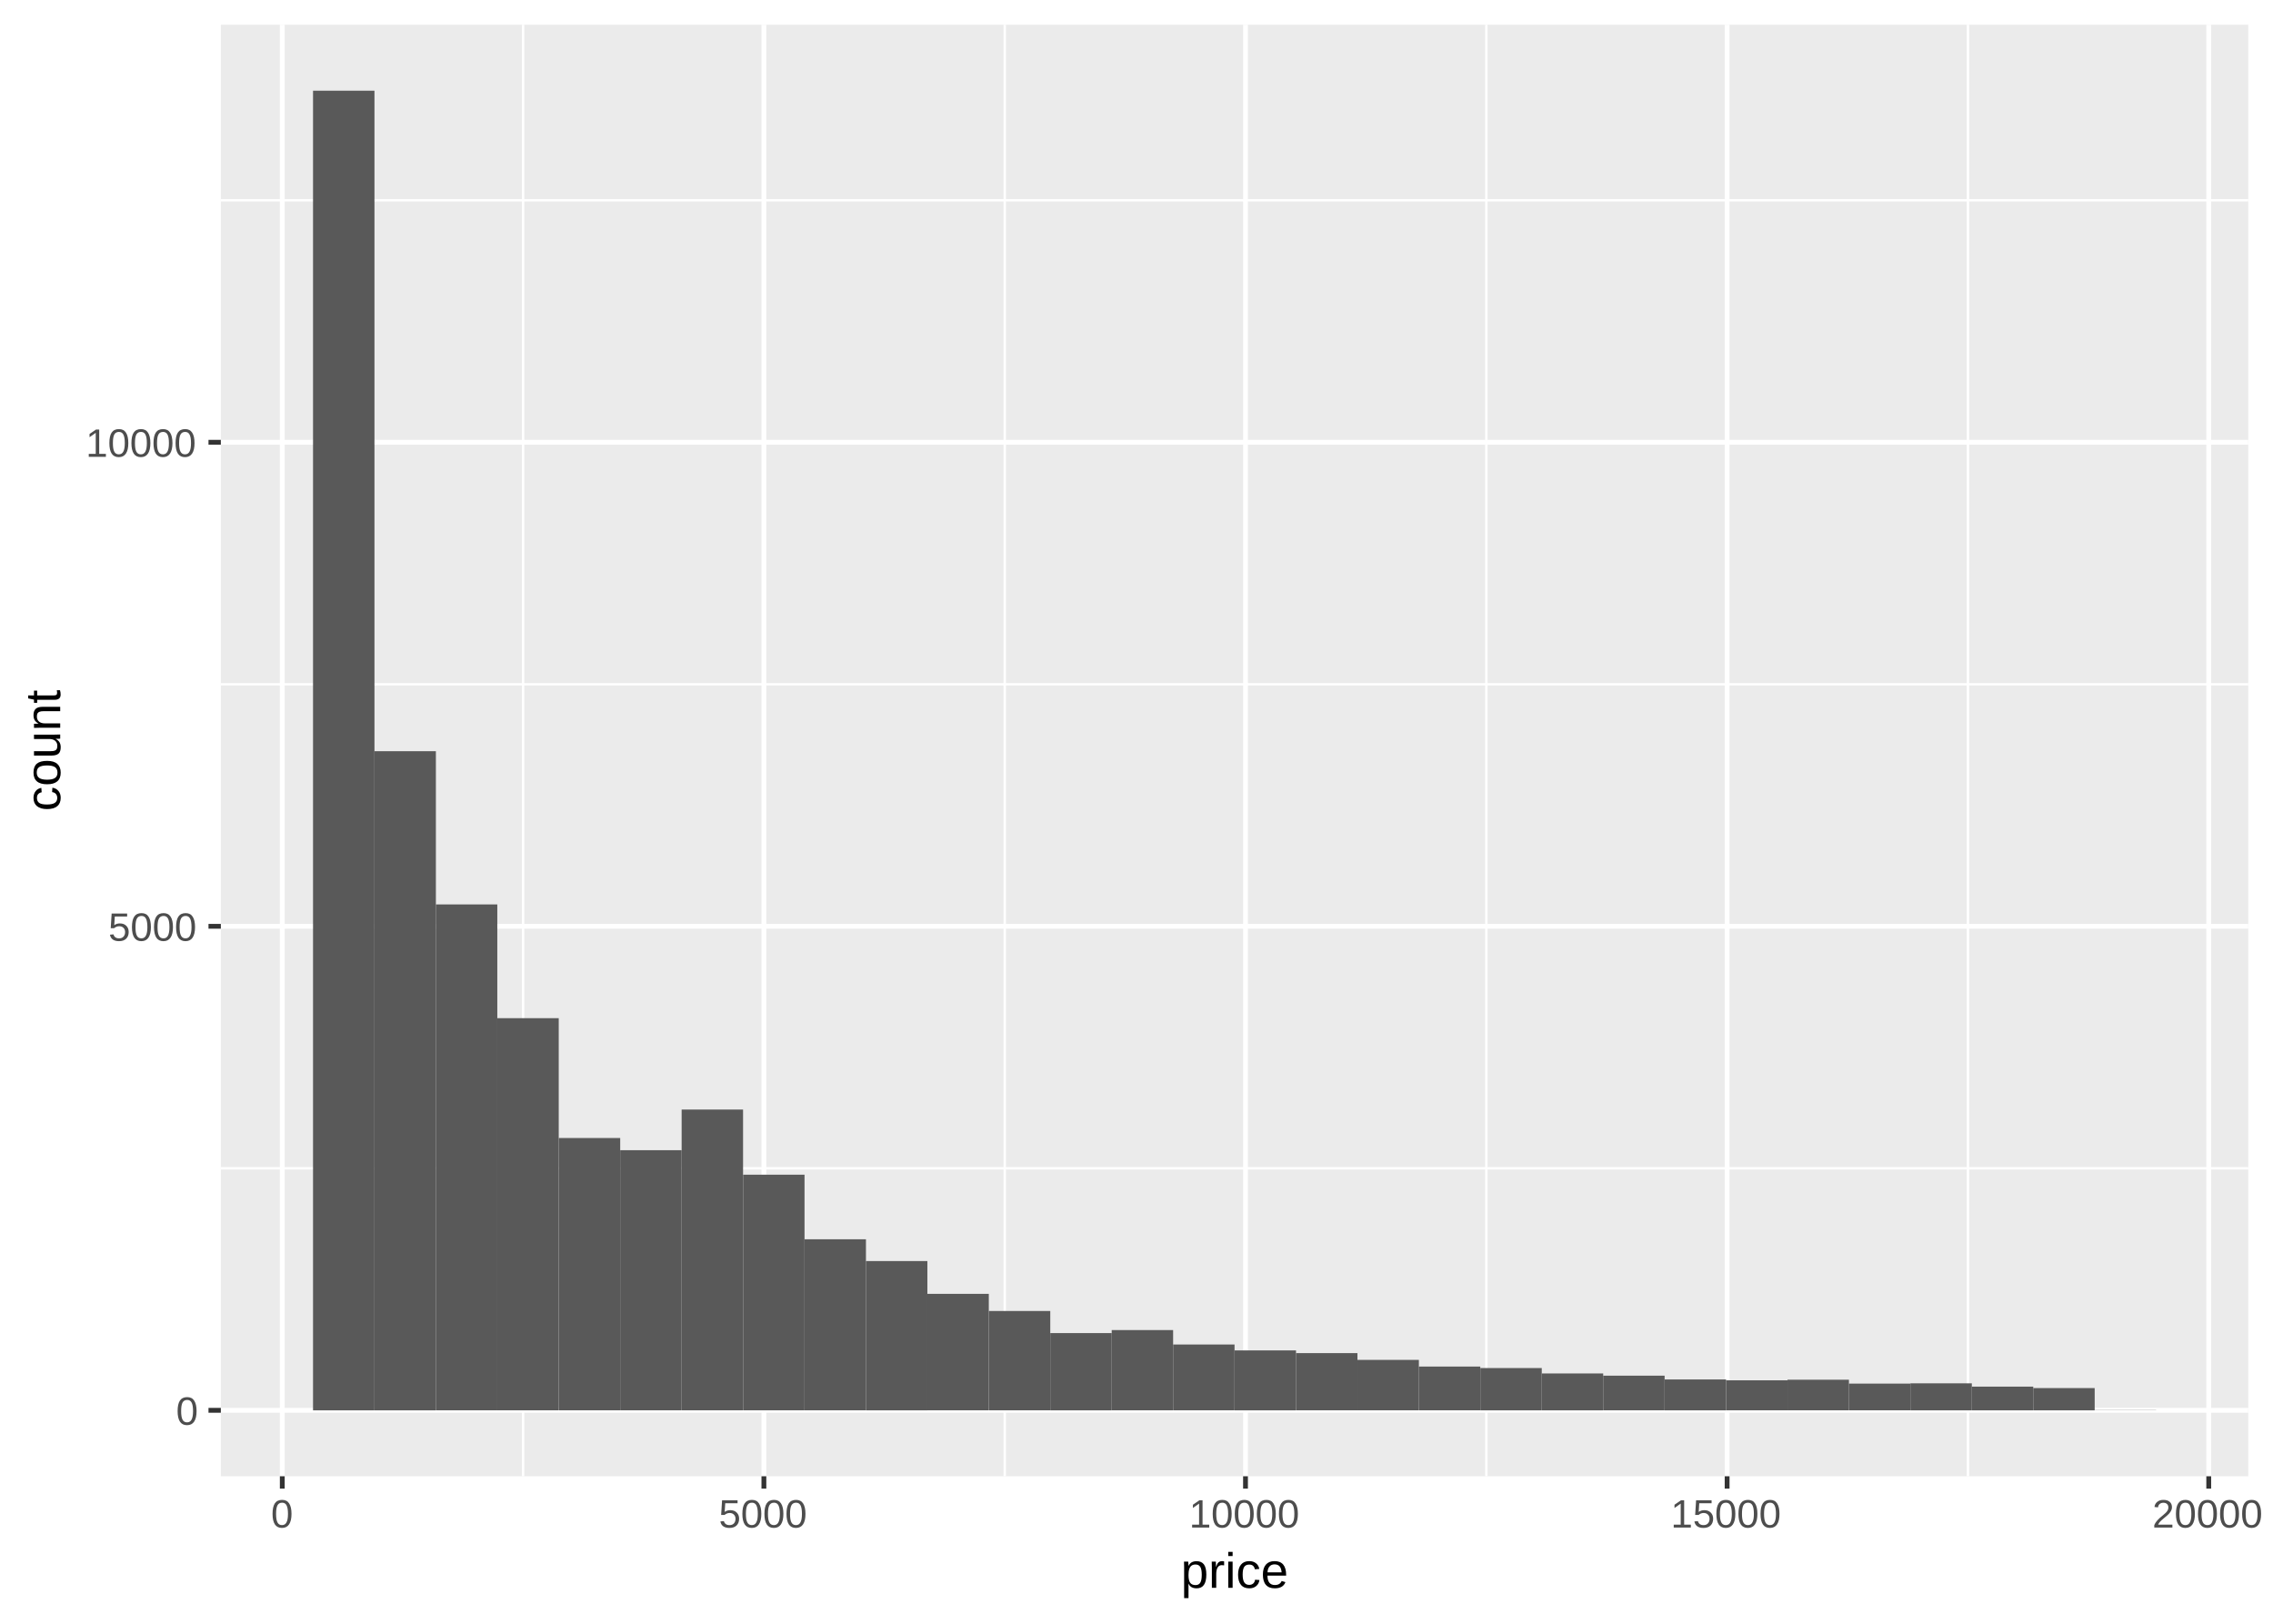
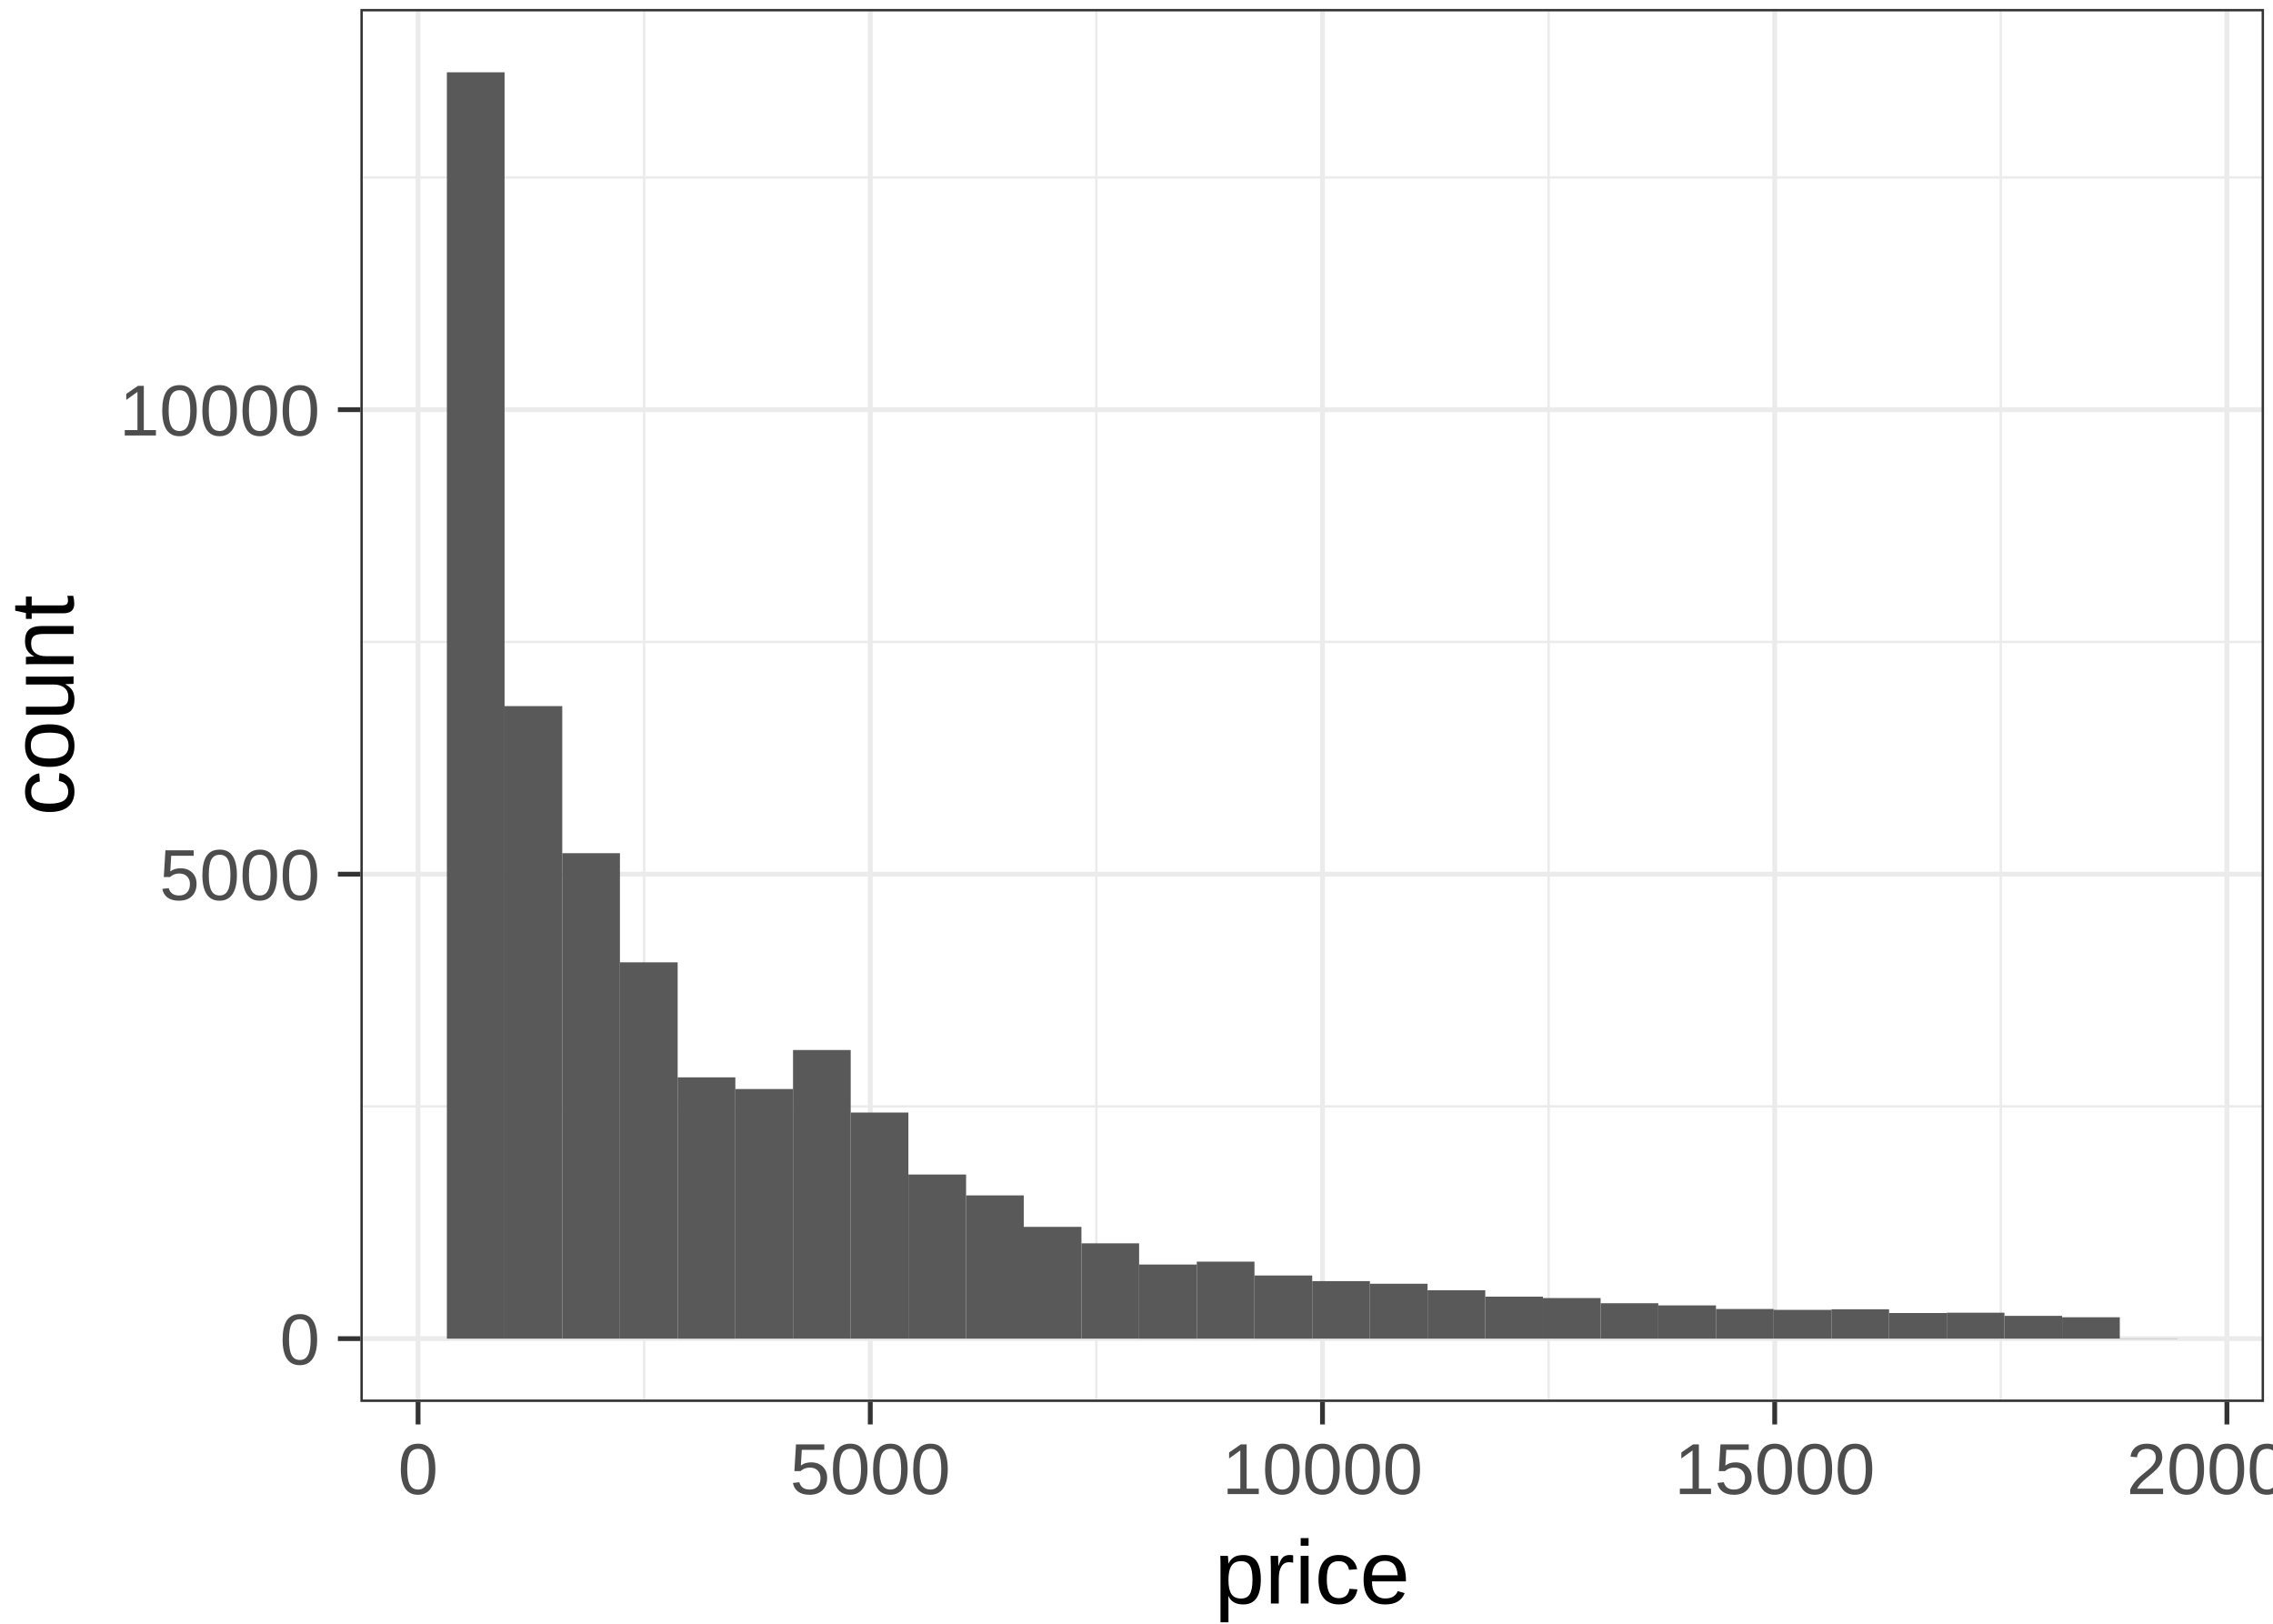
<svg xmlns="http://www.w3.org/2000/svg" viewBox="0 0 504.00 360.00">
  <defs>
    <style type="text/css">
    line, polyline, path, rect, circle {
      fill: none;
      stroke: #000000;
      stroke-linecap: round;
      stroke-linejoin: round;
      stroke-miterlimit: 10.00;
    }
  </style>
  </defs>
  <rect width="100%" height="100%" style="stroke: none; fill: #FFFFFF;" />
  <rect x="0.00" y="0.00" width="504.00" height="360.00" style="stroke-width: 1.07; stroke: #FFFFFF; fill: #FFFFFF;" />
  <defs>
-     <clipPath id="cpNDguOTcyM3w0OTguNTIxfDMyNy4zMTN8NS40Nzk0NQ==">
-       <rect x="48.97" y="5.48" width="449.55" height="321.83" />
+     <clipPath id="cpNzkuOTA2Mnw1MDIuMDA3fDMxMC44Mjl8MS45OTI1Mw==">
+       <rect x="79.91" y="1.99" width="422.10" height="308.84" />
    </clipPath>
  </defs>
-   <rect x="48.97" y="5.48" width="449.55" height="321.83" style="stroke-width: 1.07; stroke: none; fill: #EBEBEB;" clip-path="url(#cpNDguOTcyM3w0OTguNTIxfDMyNy4zMTN8NS40Nzk0NQ==)" />
-   <polyline points="48.97,259.03 498.52,259.03 " style="stroke-width: 0.53; stroke: #FFFFFF; stroke-linecap: butt;" clip-path="url(#cpNDguOTcyM3w0OTguNTIxfDMyNy4zMTN8NS40Nzk0NQ==)" />
-   <polyline points="48.97,151.72 498.52,151.72 " style="stroke-width: 0.53; stroke: #FFFFFF; stroke-linecap: butt;" clip-path="url(#cpNDguOTcyM3w0OTguNTIxfDMyNy4zMTN8NS40Nzk0NQ==)" />
-   <polyline points="48.97,44.40 498.52,44.40 " style="stroke-width: 0.53; stroke: #FFFFFF; stroke-linecap: butt;" clip-path="url(#cpNDguOTcyM3w0OTguNTIxfDMyNy4zMTN8NS40Nzk0NQ==)" />
-   <polyline points="115.99,327.31 115.99,5.48 " style="stroke-width: 0.53; stroke: #FFFFFF; stroke-linecap: butt;" clip-path="url(#cpNDguOTcyM3w0OTguNTIxfDMyNy4zMTN8NS40Nzk0NQ==)" />
-   <polyline points="222.78,327.31 222.78,5.48 " style="stroke-width: 0.53; stroke: #FFFFFF; stroke-linecap: butt;" clip-path="url(#cpNDguOTcyM3w0OTguNTIxfDMyNy4zMTN8NS40Nzk0NQ==)" />
-   <polyline points="329.57,327.31 329.57,5.48 " style="stroke-width: 0.53; stroke: #FFFFFF; stroke-linecap: butt;" clip-path="url(#cpNDguOTcyM3w0OTguNTIxfDMyNy4zMTN8NS40Nzk0NQ==)" />
-   <polyline points="436.36,327.31 436.36,5.48 " style="stroke-width: 0.53; stroke: #FFFFFF; stroke-linecap: butt;" clip-path="url(#cpNDguOTcyM3w0OTguNTIxfDMyNy4zMTN8NS40Nzk0NQ==)" />
-   <polyline points="48.97,312.68 498.52,312.68 " style="stroke-width: 1.07; stroke: #FFFFFF; stroke-linecap: butt;" clip-path="url(#cpNDguOTcyM3w0OTguNTIxfDMyNy4zMTN8NS40Nzk0NQ==)" />
-   <polyline points="48.97,205.37 498.52,205.37 " style="stroke-width: 1.07; stroke: #FFFFFF; stroke-linecap: butt;" clip-path="url(#cpNDguOTcyM3w0OTguNTIxfDMyNy4zMTN8NS40Nzk0NQ==)" />
-   <polyline points="48.97,98.06 498.52,98.06 " style="stroke-width: 1.07; stroke: #FFFFFF; stroke-linecap: butt;" clip-path="url(#cpNDguOTcyM3w0OTguNTIxfDMyNy4zMTN8NS40Nzk0NQ==)" />
-   <polyline points="62.59,327.31 62.59,5.48 " style="stroke-width: 1.07; stroke: #FFFFFF; stroke-linecap: butt;" clip-path="url(#cpNDguOTcyM3w0OTguNTIxfDMyNy4zMTN8NS40Nzk0NQ==)" />
-   <polyline points="169.38,327.31 169.38,5.48 " style="stroke-width: 1.07; stroke: #FFFFFF; stroke-linecap: butt;" clip-path="url(#cpNDguOTcyM3w0OTguNTIxfDMyNy4zMTN8NS40Nzk0NQ==)" />
-   <polyline points="276.17,327.31 276.17,5.48 " style="stroke-width: 1.07; stroke: #FFFFFF; stroke-linecap: butt;" clip-path="url(#cpNDguOTcyM3w0OTguNTIxfDMyNy4zMTN8NS40Nzk0NQ==)" />
-   <polyline points="382.96,327.31 382.96,5.48 " style="stroke-width: 1.07; stroke: #FFFFFF; stroke-linecap: butt;" clip-path="url(#cpNDguOTcyM3w0OTguNTIxfDMyNy4zMTN8NS40Nzk0NQ==)" />
-   <polyline points="489.75,327.31 489.75,5.48 " style="stroke-width: 1.07; stroke: #FFFFFF; stroke-linecap: butt;" clip-path="url(#cpNDguOTcyM3w0OTguNTIxfDMyNy4zMTN8NS40Nzk0NQ==)" />
-   <rect x="69.41" y="20.11" width="13.62" height="292.58" style="stroke-width: 1.07; stroke: none; stroke-linecap: butt; fill: #595959;" clip-path="url(#cpNDguOTcyM3w0OTguNTIxfDMyNy4zMTN8NS40Nzk0NQ==)" />
-   <rect x="83.03" y="166.55" width="13.62" height="146.14" style="stroke-width: 1.07; stroke: none; stroke-linecap: butt; fill: #595959;" clip-path="url(#cpNDguOTcyM3w0OTguNTIxfDMyNy4zMTN8NS40Nzk0NQ==)" />
-   <rect x="96.65" y="200.52" width="13.62" height="112.16" style="stroke-width: 1.07; stroke: none; stroke-linecap: butt; fill: #595959;" clip-path="url(#cpNDguOTcyM3w0OTguNTIxfDMyNy4zMTN8NS40Nzk0NQ==)" />
-   <rect x="110.27" y="225.74" width="13.62" height="86.94" style="stroke-width: 1.07; stroke: none; stroke-linecap: butt; fill: #595959;" clip-path="url(#cpNDguOTcyM3w0OTguNTIxfDMyNy4zMTN8NS40Nzk0NQ==)" />
-   <rect x="123.90" y="252.31" width="13.62" height="60.37" style="stroke-width: 1.07; stroke: none; stroke-linecap: butt; fill: #595959;" clip-path="url(#cpNDguOTcyM3w0OTguNTIxfDMyNy4zMTN8NS40Nzk0NQ==)" />
-   <rect x="137.52" y="255.01" width="13.62" height="57.67" style="stroke-width: 1.07; stroke: none; stroke-linecap: butt; fill: #595959;" clip-path="url(#cpNDguOTcyM3w0OTguNTIxfDMyNy4zMTN8NS40Nzk0NQ==)" />
-   <rect x="151.14" y="246.00" width="13.62" height="66.68" style="stroke-width: 1.07; stroke: none; stroke-linecap: butt; fill: #595959;" clip-path="url(#cpNDguOTcyM3w0OTguNTIxfDMyNy4zMTN8NS40Nzk0NQ==)" />
-   <rect x="164.77" y="260.44" width="13.62" height="52.24" style="stroke-width: 1.07; stroke: none; stroke-linecap: butt; fill: #595959;" clip-path="url(#cpNDguOTcyM3w0OTguNTIxfDMyNy4zMTN8NS40Nzk0NQ==)" />
-   <rect x="178.39" y="274.76" width="13.62" height="37.92" style="stroke-width: 1.07; stroke: none; stroke-linecap: butt; fill: #595959;" clip-path="url(#cpNDguOTcyM3w0OTguNTIxfDMyNy4zMTN8NS40Nzk0NQ==)" />
-   <rect x="192.01" y="279.59" width="13.62" height="33.10" style="stroke-width: 1.07; stroke: none; stroke-linecap: butt; fill: #595959;" clip-path="url(#cpNDguOTcyM3w0OTguNTIxfDMyNy4zMTN8NS40Nzk0NQ==)" />
-   <rect x="205.63" y="286.86" width="13.62" height="25.82" style="stroke-width: 1.07; stroke: none; stroke-linecap: butt; fill: #595959;" clip-path="url(#cpNDguOTcyM3w0OTguNTIxfDMyNy4zMTN8NS40Nzk0NQ==)" />
-   <rect x="219.26" y="290.66" width="13.62" height="22.02" style="stroke-width: 1.07; stroke: none; stroke-linecap: butt; fill: #595959;" clip-path="url(#cpNDguOTcyM3w0OTguNTIxfDMyNy4zMTN8NS40Nzk0NQ==)" />
-   <rect x="232.88" y="295.56" width="13.62" height="17.13" style="stroke-width: 1.07; stroke: none; stroke-linecap: butt; fill: #595959;" clip-path="url(#cpNDguOTcyM3w0OTguNTIxfDMyNy4zMTN8NS40Nzk0NQ==)" />
-   <rect x="246.50" y="294.89" width="13.62" height="17.79" style="stroke-width: 1.07; stroke: none; stroke-linecap: butt; fill: #595959;" clip-path="url(#cpNDguOTcyM3w0OTguNTIxfDMyNy4zMTN8NS40Nzk0NQ==)" />
-   <rect x="260.12" y="298.09" width="13.62" height="14.59" style="stroke-width: 1.07; stroke: none; stroke-linecap: butt; fill: #595959;" clip-path="url(#cpNDguOTcyM3w0OTguNTIxfDMyNy4zMTN8NS40Nzk0NQ==)" />
-   <rect x="273.75" y="299.40" width="13.62" height="13.29" style="stroke-width: 1.07; stroke: none; stroke-linecap: butt; fill: #595959;" clip-path="url(#cpNDguOTcyM3w0OTguNTIxfDMyNy4zMTN8NS40Nzk0NQ==)" />
-   <rect x="287.37" y="300.00" width="13.62" height="12.68" style="stroke-width: 1.07; stroke: none; stroke-linecap: butt; fill: #595959;" clip-path="url(#cpNDguOTcyM3w0OTguNTIxfDMyNy4zMTN8NS40Nzk0NQ==)" />
-   <rect x="300.99" y="301.50" width="13.62" height="11.18" style="stroke-width: 1.07; stroke: none; stroke-linecap: butt; fill: #595959;" clip-path="url(#cpNDguOTcyM3w0OTguNTIxfDMyNy4zMTN8NS40Nzk0NQ==)" />
-   <rect x="314.61" y="302.98" width="13.62" height="9.70" style="stroke-width: 1.07; stroke: none; stroke-linecap: butt; fill: #595959;" clip-path="url(#cpNDguOTcyM3w0OTguNTIxfDMyNy4zMTN8NS40Nzk0NQ==)" />
-   <rect x="328.24" y="303.31" width="13.62" height="9.38" style="stroke-width: 1.07; stroke: none; stroke-linecap: butt; fill: #595959;" clip-path="url(#cpNDguOTcyM3w0OTguNTIxfDMyNy4zMTN8NS40Nzk0NQ==)" />
-   <rect x="341.86" y="304.51" width="13.62" height="8.18" style="stroke-width: 1.07; stroke: none; stroke-linecap: butt; fill: #595959;" clip-path="url(#cpNDguOTcyM3w0OTguNTIxfDMyNy4zMTN8NS40Nzk0NQ==)" />
-   <rect x="355.48" y="305.00" width="13.62" height="7.68" style="stroke-width: 1.07; stroke: none; stroke-linecap: butt; fill: #595959;" clip-path="url(#cpNDguOTcyM3w0OTguNTIxfDMyNy4zMTN8NS40Nzk0NQ==)" />
-   <rect x="369.11" y="305.84" width="13.62" height="6.85" style="stroke-width: 1.07; stroke: none; stroke-linecap: butt; fill: #595959;" clip-path="url(#cpNDguOTcyM3w0OTguNTIxfDMyNy4zMTN8NS40Nzk0NQ==)" />
-   <rect x="382.73" y="306.03" width="13.62" height="6.65" style="stroke-width: 1.07; stroke: none; stroke-linecap: butt; fill: #595959;" clip-path="url(#cpNDguOTcyM3w0OTguNTIxfDMyNy4zMTN8NS40Nzk0NQ==)" />
-   <rect x="396.35" y="305.90" width="13.62" height="6.78" style="stroke-width: 1.07; stroke: none; stroke-linecap: butt; fill: #595959;" clip-path="url(#cpNDguOTcyM3w0OTguNTIxfDMyNy4zMTN8NS40Nzk0NQ==)" />
-   <rect x="409.97" y="306.76" width="13.62" height="5.92" style="stroke-width: 1.07; stroke: none; stroke-linecap: butt; fill: #595959;" clip-path="url(#cpNDguOTcyM3w0OTguNTIxfDMyNy4zMTN8NS40Nzk0NQ==)" />
-   <rect x="423.60" y="306.70" width="13.62" height="5.99" style="stroke-width: 1.07; stroke: none; stroke-linecap: butt; fill: #595959;" clip-path="url(#cpNDguOTcyM3w0OTguNTIxfDMyNy4zMTN8NS40Nzk0NQ==)" />
-   <rect x="437.22" y="307.43" width="13.62" height="5.26" style="stroke-width: 1.07; stroke: none; stroke-linecap: butt; fill: #595959;" clip-path="url(#cpNDguOTcyM3w0OTguNTIxfDMyNy4zMTN8NS40Nzk0NQ==)" />
-   <rect x="450.84" y="307.75" width="13.62" height="4.94" style="stroke-width: 1.07; stroke: none; stroke-linecap: butt; fill: #595959;" clip-path="url(#cpNDguOTcyM3w0OTguNTIxfDMyNy4zMTN8NS40Nzk0NQ==)" />
-   <rect x="464.46" y="312.64" width="13.62" height="0.04" style="stroke-width: 1.07; stroke: none; stroke-linecap: butt; fill: #595959;" clip-path="url(#cpNDguOTcyM3w0OTguNTIxfDMyNy4zMTN8NS40Nzk0NQ==)" />
+   <rect x="79.91" y="1.99" width="422.10" height="308.84" style="stroke-width: 1.07; stroke: none; fill: #FFFFFF;" clip-path="url(#cpNzkuOTA2Mnw1MDIuMDA3fDMxMC44Mjl8MS45OTI1Mw==)" />
+   <polyline points="79.91,245.30 502.01,245.30 " style="stroke-width: 0.53; stroke: #EBEBEB; stroke-linecap: butt;" clip-path="url(#cpNzkuOTA2Mnw1MDIuMDA3fDMxMC44Mjl8MS45OTI1Mw==)" />
+   <polyline points="79.91,142.32 502.01,142.32 " style="stroke-width: 0.53; stroke: #EBEBEB; stroke-linecap: butt;" clip-path="url(#cpNzkuOTA2Mnw1MDIuMDA3fDMxMC44Mjl8MS45OTI1Mw==)" />
+   <polyline points="79.91,39.34 502.01,39.34 " style="stroke-width: 0.53; stroke: #EBEBEB; stroke-linecap: butt;" clip-path="url(#cpNzkuOTA2Mnw1MDIuMDA3fDMxMC44Mjl8MS45OTI1Mw==)" />
+   <polyline points="142.83,310.83 142.83,1.99 " style="stroke-width: 0.53; stroke: #EBEBEB; stroke-linecap: butt;" clip-path="url(#cpNzkuOTA2Mnw1MDIuMDA3fDMxMC44Mjl8MS45OTI1Mw==)" />
+   <polyline points="243.10,310.83 243.10,1.99 " style="stroke-width: 0.53; stroke: #EBEBEB; stroke-linecap: butt;" clip-path="url(#cpNzkuOTA2Mnw1MDIuMDA3fDMxMC44Mjl8MS45OTI1Mw==)" />
+   <polyline points="343.37,310.83 343.37,1.99 " style="stroke-width: 0.53; stroke: #EBEBEB; stroke-linecap: butt;" clip-path="url(#cpNzkuOTA2Mnw1MDIuMDA3fDMxMC44Mjl8MS45OTI1Mw==)" />
+   <polyline points="443.64,310.83 443.64,1.99 " style="stroke-width: 0.53; stroke: #EBEBEB; stroke-linecap: butt;" clip-path="url(#cpNzkuOTA2Mnw1MDIuMDA3fDMxMC44Mjl8MS45OTI1Mw==)" />
+   <polyline points="79.91,296.79 502.01,296.79 " style="stroke-width: 1.07; stroke: #EBEBEB; stroke-linecap: butt;" clip-path="url(#cpNzkuOTA2Mnw1MDIuMDA3fDMxMC44Mjl8MS45OTI1Mw==)" />
+   <polyline points="79.91,193.81 502.01,193.81 " style="stroke-width: 1.07; stroke: #EBEBEB; stroke-linecap: butt;" clip-path="url(#cpNzkuOTA2Mnw1MDIuMDA3fDMxMC44Mjl8MS45OTI1Mw==)" />
+   <polyline points="79.91,90.83 502.01,90.83 " style="stroke-width: 1.07; stroke: #EBEBEB; stroke-linecap: butt;" clip-path="url(#cpNzkuOTA2Mnw1MDIuMDA3fDMxMC44Mjl8MS45OTI1Mw==)" />
+   <polyline points="92.70,310.83 92.70,1.99 " style="stroke-width: 1.07; stroke: #EBEBEB; stroke-linecap: butt;" clip-path="url(#cpNzkuOTA2Mnw1MDIuMDA3fDMxMC44Mjl8MS45OTI1Mw==)" />
+   <polyline points="192.97,310.83 192.97,1.99 " style="stroke-width: 1.07; stroke: #EBEBEB; stroke-linecap: butt;" clip-path="url(#cpNzkuOTA2Mnw1MDIuMDA3fDMxMC44Mjl8MS45OTI1Mw==)" />
+   <polyline points="293.24,310.83 293.24,1.99 " style="stroke-width: 1.07; stroke: #EBEBEB; stroke-linecap: butt;" clip-path="url(#cpNzkuOTA2Mnw1MDIuMDA3fDMxMC44Mjl8MS45OTI1Mw==)" />
+   <polyline points="393.51,310.83 393.51,1.99 " style="stroke-width: 1.07; stroke: #EBEBEB; stroke-linecap: butt;" clip-path="url(#cpNzkuOTA2Mnw1MDIuMDA3fDMxMC44Mjl8MS45OTI1Mw==)" />
+   <polyline points="493.78,310.83 493.78,1.99 " style="stroke-width: 1.07; stroke: #EBEBEB; stroke-linecap: butt;" clip-path="url(#cpNzkuOTA2Mnw1MDIuMDA3fDMxMC44Mjl8MS45OTI1Mw==)" />
+   <rect x="99.09" y="16.03" width="12.79" height="280.76" style="stroke-width: 1.07; stroke: none; stroke-linecap: butt; fill: #595959;" clip-path="url(#cpNzkuOTA2Mnw1MDIuMDA3fDMxMC44Mjl8MS45OTI1Mw==)" />
+   <rect x="111.88" y="156.55" width="12.79" height="140.24" style="stroke-width: 1.07; stroke: none; stroke-linecap: butt; fill: #595959;" clip-path="url(#cpNzkuOTA2Mnw1MDIuMDA3fDMxMC44Mjl8MS45OTI1Mw==)" />
+   <rect x="124.67" y="189.16" width="12.79" height="107.63" style="stroke-width: 1.07; stroke: none; stroke-linecap: butt; fill: #595959;" clip-path="url(#cpNzkuOTA2Mnw1MDIuMDA3fDMxMC44Mjl8MS45OTI1Mw==)" />
+   <rect x="137.47" y="213.36" width="12.79" height="83.43" style="stroke-width: 1.07; stroke: none; stroke-linecap: butt; fill: #595959;" clip-path="url(#cpNzkuOTA2Mnw1MDIuMDA3fDMxMC44Mjl8MS45OTI1Mw==)" />
+   <rect x="150.26" y="238.86" width="12.79" height="57.94" style="stroke-width: 1.07; stroke: none; stroke-linecap: butt; fill: #595959;" clip-path="url(#cpNzkuOTA2Mnw1MDIuMDA3fDMxMC44Mjl8MS45OTI1Mw==)" />
+   <rect x="163.05" y="241.45" width="12.79" height="55.34" style="stroke-width: 1.07; stroke: none; stroke-linecap: butt; fill: #595959;" clip-path="url(#cpNzkuOTA2Mnw1MDIuMDA3fDMxMC44Mjl8MS45OTI1Mw==)" />
+   <rect x="175.84" y="232.80" width="12.79" height="63.99" style="stroke-width: 1.07; stroke: none; stroke-linecap: butt; fill: #595959;" clip-path="url(#cpNzkuOTA2Mnw1MDIuMDA3fDMxMC44Mjl8MS45OTI1Mw==)" />
+   <rect x="188.63" y="246.66" width="12.79" height="50.13" style="stroke-width: 1.07; stroke: none; stroke-linecap: butt; fill: #595959;" clip-path="url(#cpNzkuOTA2Mnw1MDIuMDA3fDMxMC44Mjl8MS45OTI1Mw==)" />
+   <rect x="201.42" y="260.40" width="12.79" height="36.39" style="stroke-width: 1.07; stroke: none; stroke-linecap: butt; fill: #595959;" clip-path="url(#cpNzkuOTA2Mnw1MDIuMDA3fDMxMC44Mjl8MS45OTI1Mw==)" />
+   <rect x="214.21" y="265.03" width="12.79" height="31.76" style="stroke-width: 1.07; stroke: none; stroke-linecap: butt; fill: #595959;" clip-path="url(#cpNzkuOTA2Mnw1MDIuMDA3fDMxMC44Mjl8MS45OTI1Mw==)" />
+   <rect x="227.00" y="272.01" width="12.79" height="24.78" style="stroke-width: 1.07; stroke: none; stroke-linecap: butt; fill: #595959;" clip-path="url(#cpNzkuOTA2Mnw1MDIuMDA3fDMxMC44Mjl8MS45OTI1Mw==)" />
+   <rect x="239.79" y="275.66" width="12.79" height="21.13" style="stroke-width: 1.07; stroke: none; stroke-linecap: butt; fill: #595959;" clip-path="url(#cpNzkuOTA2Mnw1MDIuMDA3fDMxMC44Mjl8MS45OTI1Mw==)" />
+   <rect x="252.58" y="280.36" width="12.79" height="16.44" style="stroke-width: 1.07; stroke: none; stroke-linecap: butt; fill: #595959;" clip-path="url(#cpNzkuOTA2Mnw1MDIuMDA3fDMxMC44Mjl8MS45OTI1Mw==)" />
+   <rect x="265.37" y="279.72" width="12.79" height="17.07" style="stroke-width: 1.07; stroke: none; stroke-linecap: butt; fill: #595959;" clip-path="url(#cpNzkuOTA2Mnw1MDIuMDA3fDMxMC44Mjl8MS45OTI1Mw==)" />
+   <rect x="278.17" y="282.79" width="12.79" height="14.01" style="stroke-width: 1.07; stroke: none; stroke-linecap: butt; fill: #595959;" clip-path="url(#cpNzkuOTA2Mnw1MDIuMDA3fDMxMC44Mjl8MS45OTI1Mw==)" />
+   <rect x="290.96" y="284.04" width="12.79" height="12.75" style="stroke-width: 1.07; stroke: none; stroke-linecap: butt; fill: #595959;" clip-path="url(#cpNzkuOTA2Mnw1MDIuMDA3fDMxMC44Mjl8MS45OTI1Mw==)" />
+   <rect x="303.75" y="284.62" width="12.79" height="12.17" style="stroke-width: 1.07; stroke: none; stroke-linecap: butt; fill: #595959;" clip-path="url(#cpNzkuOTA2Mnw1MDIuMDA3fDMxMC44Mjl8MS45OTI1Mw==)" />
+   <rect x="316.54" y="286.06" width="12.79" height="10.73" style="stroke-width: 1.07; stroke: none; stroke-linecap: butt; fill: #595959;" clip-path="url(#cpNzkuOTA2Mnw1MDIuMDA3fDMxMC44Mjl8MS45OTI1Mw==)" />
+   <rect x="329.33" y="287.48" width="12.79" height="9.31" style="stroke-width: 1.07; stroke: none; stroke-linecap: butt; fill: #595959;" clip-path="url(#cpNzkuOTA2Mnw1MDIuMDA3fDMxMC44Mjl8MS45OTI1Mw==)" />
+   <rect x="342.12" y="287.79" width="12.79" height="9.00" style="stroke-width: 1.07; stroke: none; stroke-linecap: butt; fill: #595959;" clip-path="url(#cpNzkuOTA2Mnw1MDIuMDA3fDMxMC44Mjl8MS45OTI1Mw==)" />
+   <rect x="354.91" y="288.94" width="12.79" height="7.85" style="stroke-width: 1.07; stroke: none; stroke-linecap: butt; fill: #595959;" clip-path="url(#cpNzkuOTA2Mnw1MDIuMDA3fDMxMC44Mjl8MS45OTI1Mw==)" />
+   <rect x="367.70" y="289.42" width="12.79" height="7.37" style="stroke-width: 1.07; stroke: none; stroke-linecap: butt; fill: #595959;" clip-path="url(#cpNzkuOTA2Mnw1MDIuMDA3fDMxMC44Mjl8MS45OTI1Mw==)" />
+   <rect x="380.49" y="290.22" width="12.79" height="6.57" style="stroke-width: 1.07; stroke: none; stroke-linecap: butt; fill: #595959;" clip-path="url(#cpNzkuOTA2Mnw1MDIuMDA3fDMxMC44Mjl8MS45OTI1Mw==)" />
+   <rect x="393.28" y="290.41" width="12.79" height="6.38" style="stroke-width: 1.07; stroke: none; stroke-linecap: butt; fill: #595959;" clip-path="url(#cpNzkuOTA2Mnw1MDIuMDA3fDMxMC44Mjl8MS45OTI1Mw==)" />
+   <rect x="406.08" y="290.28" width="12.79" height="6.51" style="stroke-width: 1.07; stroke: none; stroke-linecap: butt; fill: #595959;" clip-path="url(#cpNzkuOTA2Mnw1MDIuMDA3fDMxMC44Mjl8MS45OTI1Mw==)" />
+   <rect x="418.87" y="291.11" width="12.79" height="5.68" style="stroke-width: 1.07; stroke: none; stroke-linecap: butt; fill: #595959;" clip-path="url(#cpNzkuOTA2Mnw1MDIuMDA3fDMxMC44Mjl8MS45OTI1Mw==)" />
+   <rect x="431.66" y="291.04" width="12.79" height="5.75" style="stroke-width: 1.07; stroke: none; stroke-linecap: butt; fill: #595959;" clip-path="url(#cpNzkuOTA2Mnw1MDIuMDA3fDMxMC44Mjl8MS45OTI1Mw==)" />
+   <rect x="444.45" y="291.74" width="12.79" height="5.05" style="stroke-width: 1.07; stroke: none; stroke-linecap: butt; fill: #595959;" clip-path="url(#cpNzkuOTA2Mnw1MDIuMDA3fDMxMC44Mjl8MS45OTI1Mw==)" />
+   <rect x="457.24" y="292.05" width="12.79" height="4.74" style="stroke-width: 1.07; stroke: none; stroke-linecap: butt; fill: #595959;" clip-path="url(#cpNzkuOTA2Mnw1MDIuMDA3fDMxMC44Mjl8MS45OTI1Mw==)" />
+   <rect x="470.03" y="296.75" width="12.79" height="0.04" style="stroke-width: 1.07; stroke: none; stroke-linecap: butt; fill: #595959;" clip-path="url(#cpNzkuOTA2Mnw1MDIuMDA3fDMxMC44Mjl8MS45OTI1Mw==)" />
+   <rect x="79.91" y="1.99" width="422.10" height="308.84" style="stroke-width: 1.07; stroke: #333333;" clip-path="url(#cpNzkuOTA2Mnw1MDIuMDA3fDMxMC44Mjl8MS45OTI1Mw==)" />
  <defs>
    <clipPath id="cpMHw1MDR8MzYwfDA=">
      <rect x="0.00" y="0.00" width="504.00" height="360.00" />
    </clipPath>
  </defs>
  <g clip-path="url(#cpMHw1MDR8MzYwfDA=)">
-     <text x="39.04" y="315.90" style="font-size: 8.80px; fill: #4D4D4D; font-family: Arial;" textLength="5.01px" lengthAdjust="spacingAndGlyphs">0</text>
+     <text x="62.04" y="302.52" style="font-size: 16.00px; fill: #4D4D4D; font-family: Arial;" textLength="8.90px" lengthAdjust="spacingAndGlyphs">0</text>
  </g>
  <g clip-path="url(#cpMHw1MDR8MzYwfDA=)">
-     <text x="24.02" y="208.59" style="font-size: 8.80px; fill: #4D4D4D; font-family: Arial;" textLength="20.02px" lengthAdjust="spacingAndGlyphs">5000</text>
+     <text x="35.35" y="199.54" style="font-size: 16.00px; fill: #4D4D4D; font-family: Arial;" textLength="35.59px" lengthAdjust="spacingAndGlyphs">5000</text>
  </g>
  <g clip-path="url(#cpMHw1MDR8MzYwfDA=)">
-     <text x="19.01" y="101.28" style="font-size: 8.80px; fill: #4D4D4D; font-family: Arial;" textLength="25.03px" lengthAdjust="spacingAndGlyphs">10000</text>
+     <text x="26.45" y="96.56" style="font-size: 16.00px; fill: #4D4D4D; font-family: Arial;" textLength="44.49px" lengthAdjust="spacingAndGlyphs">10000</text>
  </g>
-   <polyline points="46.23,312.68 48.97,312.68 " style="stroke-width: 1.07; stroke: #333333; stroke-linecap: butt;" clip-path="url(#cpMHw1MDR8MzYwfDA=)" />
-   <polyline points="46.23,205.37 48.97,205.37 " style="stroke-width: 1.07; stroke: #333333; stroke-linecap: butt;" clip-path="url(#cpMHw1MDR8MzYwfDA=)" />
-   <polyline points="46.23,98.06 48.97,98.06 " style="stroke-width: 1.07; stroke: #333333; stroke-linecap: butt;" clip-path="url(#cpMHw1MDR8MzYwfDA=)" />
-   <polyline points="62.59,330.05 62.59,327.31 " style="stroke-width: 1.07; stroke: #333333; stroke-linecap: butt;" clip-path="url(#cpMHw1MDR8MzYwfDA=)" />
-   <polyline points="169.38,330.05 169.38,327.31 " style="stroke-width: 1.07; stroke: #333333; stroke-linecap: butt;" clip-path="url(#cpMHw1MDR8MzYwfDA=)" />
-   <polyline points="276.17,330.05 276.17,327.31 " style="stroke-width: 1.07; stroke: #333333; stroke-linecap: butt;" clip-path="url(#cpMHw1MDR8MzYwfDA=)" />
-   <polyline points="382.96,330.05 382.96,327.31 " style="stroke-width: 1.07; stroke: #333333; stroke-linecap: butt;" clip-path="url(#cpMHw1MDR8MzYwfDA=)" />
-   <polyline points="489.75,330.05 489.75,327.31 " style="stroke-width: 1.07; stroke: #333333; stroke-linecap: butt;" clip-path="url(#cpMHw1MDR8MzYwfDA=)" />
+   <polyline points="74.92,296.79 79.91,296.79 " style="stroke-width: 1.07; stroke: #333333; stroke-linecap: butt;" clip-path="url(#cpMHw1MDR8MzYwfDA=)" />
+   <polyline points="74.92,193.81 79.91,193.81 " style="stroke-width: 1.07; stroke: #333333; stroke-linecap: butt;" clip-path="url(#cpMHw1MDR8MzYwfDA=)" />
+   <polyline points="74.92,90.83 79.91,90.83 " style="stroke-width: 1.07; stroke: #333333; stroke-linecap: butt;" clip-path="url(#cpMHw1MDR8MzYwfDA=)" />
+   <polyline points="92.70,315.81 92.70,310.83 " style="stroke-width: 1.07; stroke: #333333; stroke-linecap: butt;" clip-path="url(#cpMHw1MDR8MzYwfDA=)" />
+   <polyline points="192.97,315.81 192.97,310.83 " style="stroke-width: 1.07; stroke: #333333; stroke-linecap: butt;" clip-path="url(#cpMHw1MDR8MzYwfDA=)" />
+   <polyline points="293.24,315.81 293.24,310.83 " style="stroke-width: 1.07; stroke: #333333; stroke-linecap: butt;" clip-path="url(#cpMHw1MDR8MzYwfDA=)" />
+   <polyline points="393.51,315.81 393.51,310.83 " style="stroke-width: 1.07; stroke: #333333; stroke-linecap: butt;" clip-path="url(#cpMHw1MDR8MzYwfDA=)" />
+   <polyline points="493.78,315.81 493.78,310.83 " style="stroke-width: 1.07; stroke: #333333; stroke-linecap: butt;" clip-path="url(#cpMHw1MDR8MzYwfDA=)" />
  <g clip-path="url(#cpMHw1MDR8MzYwfDA=)">
-     <text x="60.09" y="338.68" style="font-size: 8.80px; fill: #4D4D4D; font-family: Arial;" textLength="5.01px" lengthAdjust="spacingAndGlyphs">0</text>
+     <text x="88.25" y="331.25" style="font-size: 16.00px; fill: #4D4D4D; font-family: Arial;" textLength="8.90px" lengthAdjust="spacingAndGlyphs">0</text>
  </g>
  <g clip-path="url(#cpMHw1MDR8MzYwfDA=)">
-     <text x="159.37" y="338.68" style="font-size: 8.80px; fill: #4D4D4D; font-family: Arial;" textLength="20.02px" lengthAdjust="spacingAndGlyphs">5000</text>
+     <text x="175.17" y="331.25" style="font-size: 16.00px; fill: #4D4D4D; font-family: Arial;" textLength="35.59px" lengthAdjust="spacingAndGlyphs">5000</text>
  </g>
  <g clip-path="url(#cpMHw1MDR8MzYwfDA=)">
-     <text x="263.66" y="338.68" style="font-size: 8.80px; fill: #4D4D4D; font-family: Arial;" textLength="25.03px" lengthAdjust="spacingAndGlyphs">10000</text>
+     <text x="270.99" y="331.25" style="font-size: 16.00px; fill: #4D4D4D; font-family: Arial;" textLength="44.49px" lengthAdjust="spacingAndGlyphs">10000</text>
  </g>
  <g clip-path="url(#cpMHw1MDR8MzYwfDA=)">
-     <text x="370.45" y="338.68" style="font-size: 8.80px; fill: #4D4D4D; font-family: Arial;" textLength="25.03px" lengthAdjust="spacingAndGlyphs">15000</text>
+     <text x="371.26" y="331.25" style="font-size: 16.00px; fill: #4D4D4D; font-family: Arial;" textLength="44.49px" lengthAdjust="spacingAndGlyphs">15000</text>
  </g>
  <g clip-path="url(#cpMHw1MDR8MzYwfDA=)">
-     <text x="477.24" y="338.68" style="font-size: 8.80px; fill: #4D4D4D; font-family: Arial;" textLength="25.03px" lengthAdjust="spacingAndGlyphs">20000</text>
+     <text x="471.53" y="331.25" style="font-size: 16.00px; fill: #4D4D4D; font-family: Arial;" textLength="44.49px" lengthAdjust="spacingAndGlyphs">20000</text>
  </g>
  <g clip-path="url(#cpMHw1MDR8MzYwfDA=)">
-     <text x="261.83" y="352.04" style="font-size: 11.00px; font-family: Arial;" textLength="23.84px" lengthAdjust="spacingAndGlyphs">price</text>
+     <text x="269.28" y="355.52" style="font-size: 20.00px; font-family: Arial;" textLength="43.35px" lengthAdjust="spacingAndGlyphs">price</text>
  </g>
  <g clip-path="url(#cpMHw1MDR8MzYwfDA=)">
-     <text transform="translate(13.35,179.85) rotate(-90)" style="font-size: 11.00px; font-family: Arial;" textLength="26.91px" lengthAdjust="spacingAndGlyphs">count</text>
+     <text transform="translate(16.31,180.87) rotate(-90)" style="font-size: 20.00px; font-family: Arial;" textLength="48.93px" lengthAdjust="spacingAndGlyphs">count</text>
  </g>
</svg>
